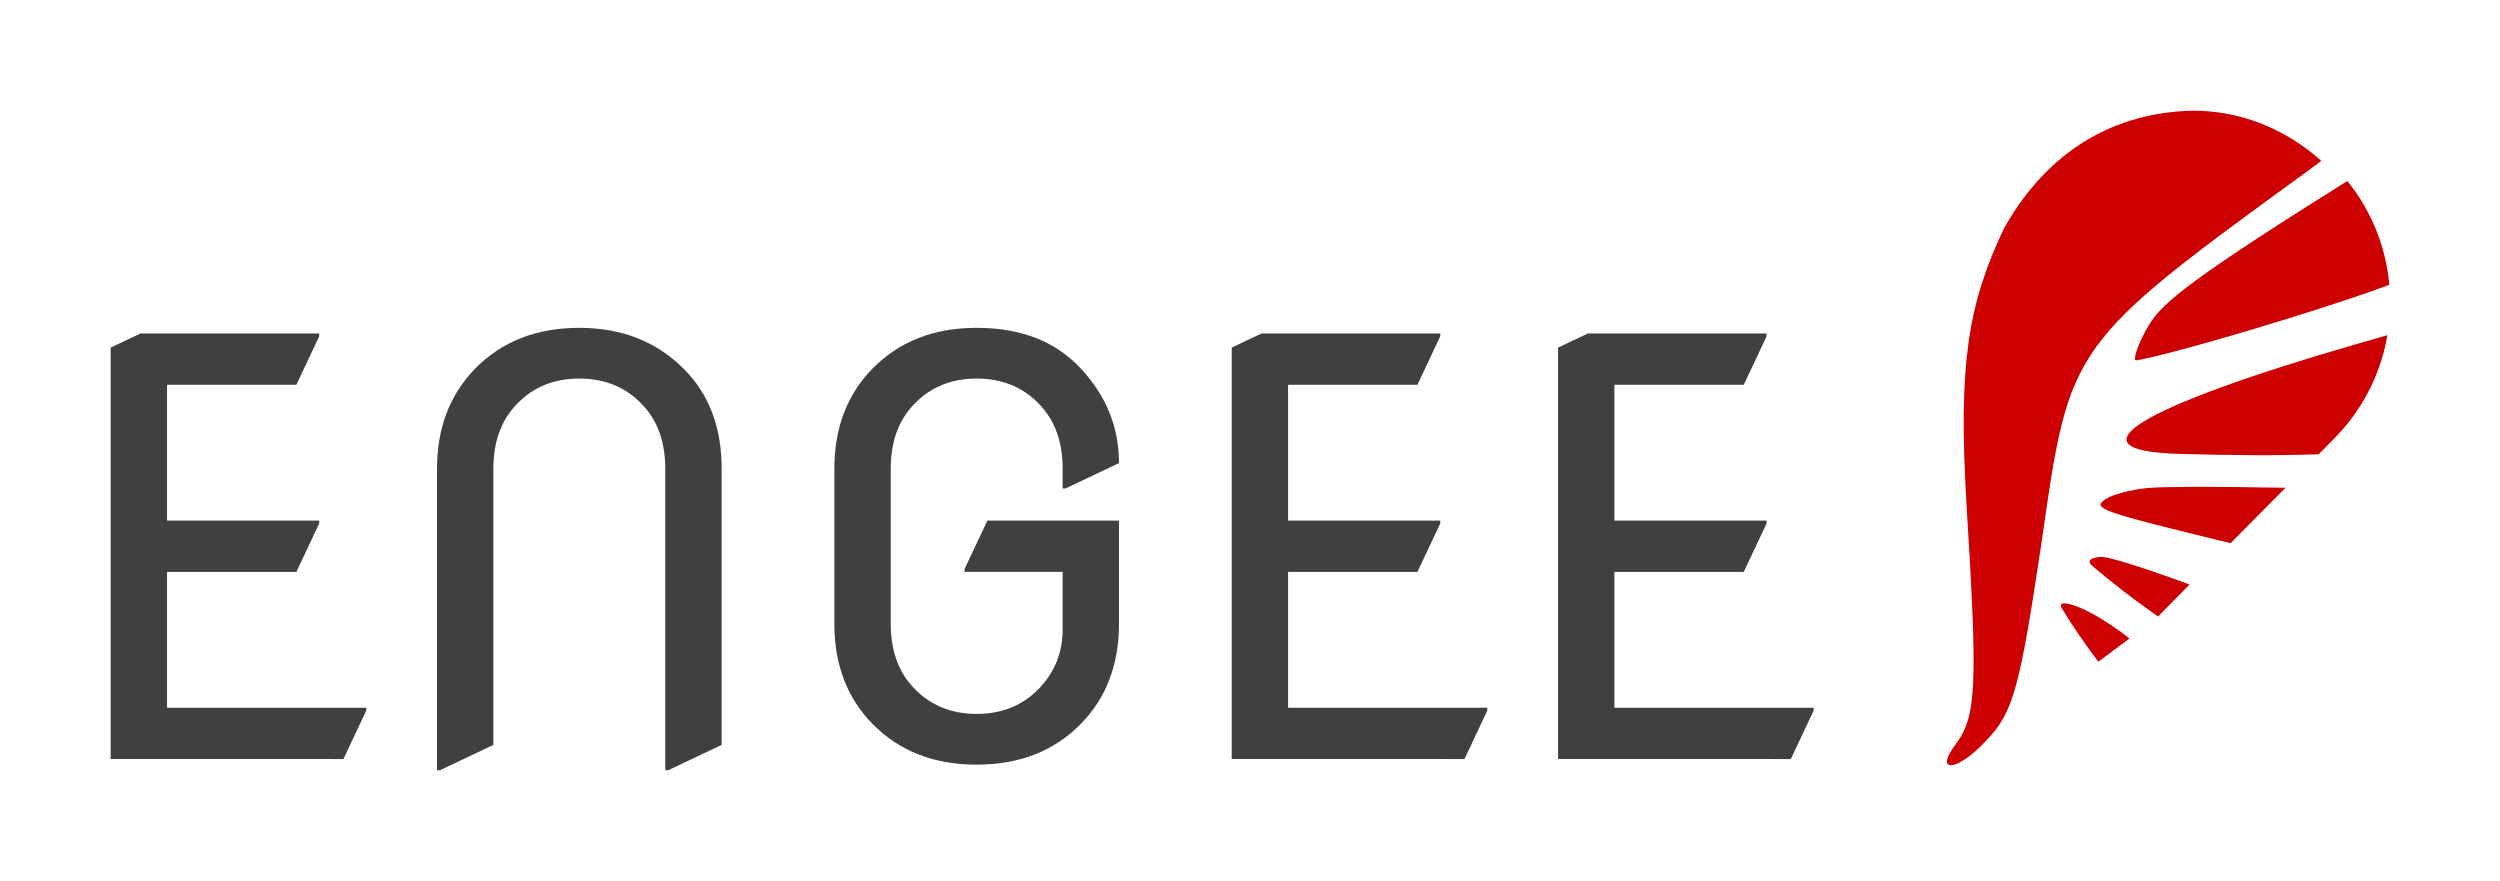
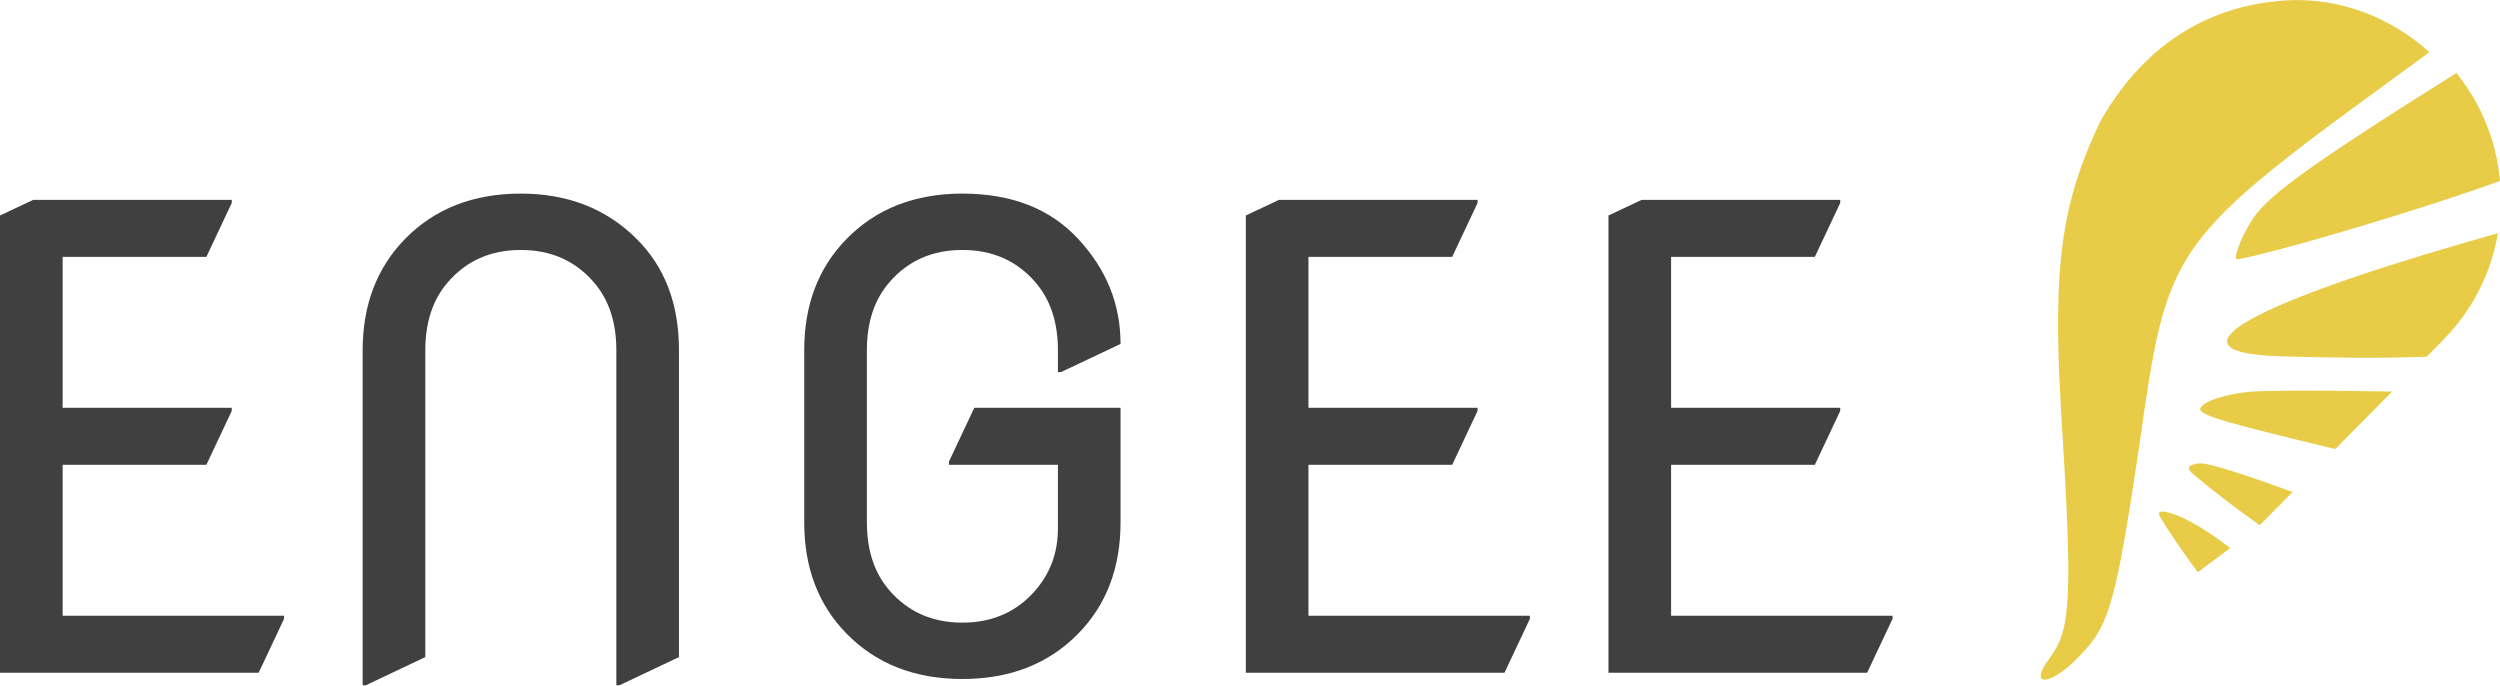
- <svg xmlns="http://www.w3.org/2000/svg" width="225.899" height="79.602" viewBox="0 0 225.899 79.602" fill="none" version="1.1" id="svg3923">
+ <svg xmlns="http://www.w3.org/2000/svg" width="218.892" height="60" viewBox="0 0 218.892 60" fill="none" version="1.1" id="svg3923">
  <defs id="defs3927" />
-   <path d="M 10,68.583 V 31.406 l 2.699,-1.273 h 16.144 v 0.255 l -2.063,4.38 H 15.093 v 12.274 h 13.751 v 0.255 l -2.063,4.38 H 15.093 v 12.274 h 18.003 v 0.255 l -2.063,4.38 z m 29.488,1.019 V 42.355 c 0,-3.667 1.146,-6.68 3.438,-9.04 2.411,-2.462 5.551,-3.692 9.422,-3.692 3.82,0 6.96,1.231 9.422,3.692 2.292,2.275 3.438,5.288 3.438,9.04 v 24.955 l -4.838,2.292 H 60.114 V 42.355 c 0,-2.275 -0.611,-4.117 -1.833,-5.526 -1.511,-1.749 -3.489,-2.623 -5.933,-2.623 -2.445,0 -4.422,0.874 -5.933,2.623 -1.222,1.409 -1.833,3.251 -1.833,5.526 v 24.955 l -4.838,2.292 z M 101.111,47.041 v 9.32 c 0,3.684 -1.146,6.697 -3.438,9.04 -2.411,2.462 -5.551,3.692 -9.422,3.692 -3.871,0 -7.011,-1.231 -9.422,-3.692 C 76.538,63.058 75.392,60.044 75.392,56.361 V 42.355 c 0,-3.684 1.146,-6.697 3.438,-9.04 2.411,-2.462 5.551,-3.692 9.422,-3.692 4.006,0 7.147,1.231 9.422,3.692 2.292,2.462 3.438,5.305 3.438,8.531 l -4.838,2.292 h -0.255 v -1.783 c 0,-2.275 -0.611,-4.117 -1.833,-5.526 -1.511,-1.749 -3.489,-2.623 -5.933,-2.623 -2.445,0 -4.422,0.874 -5.933,2.623 -1.222,1.409 -1.833,3.251 -1.833,5.526 v 14.005 c 0,2.275 0.611,4.117 1.833,5.526 1.511,1.749 3.489,2.623 5.933,2.623 2.445,0 4.422,-0.874 5.933,-2.623 1.222,-1.409 1.833,-3.081 1.833,-5.017 v -5.195 h -8.862 v -0.255 l 2.063,-4.38 z m 10.186,21.543 V 31.406 l 2.699,-1.273 h 16.144 v 0.255 l -2.062,4.38 h -11.688 v 12.274 h 13.75 v 0.255 l -2.062,4.38 h -11.688 v 12.274 h 18.003 v 0.255 l -2.062,4.38 z m 29.487,0 V 31.406 l 2.699,-1.273 h 16.145 v 0.255 l -2.063,4.38 h -11.688 v 12.274 h 13.751 v 0.255 l -2.063,4.38 h -11.688 v 12.274 h 18.004 v 0.255 l -2.063,4.38 z" fill="#0055B3" id="path3921" style="fill:#404040;stroke-width:1.043" />
-   <g id="g3678" transform="matrix(0.1865845,0,0,0.1865845,284.0481,-39.2747)">
-     <path id="path2373" style="fill:#cc0000;fill-opacity:1;fill-rule:nonzero;stroke:none;stroke-width:0.059" d="m -505.238,480.182 c -5.001,0.47 -6.542,1.979 -3.787,4.447 9.683,8.274 20.719,16.695 31.734,24.416 l 15.33,-15.477 c -21.343,-7.824 -39.539,-13.738 -43.277,-13.387 z" />
-     <path id="path2373-2" style="fill:#cc0000;fill-opacity:1;fill-rule:nonzero;stroke:none;stroke-width:0.048" d="m -519.205,503.28 c -4.271,-1.195 -6.056,-0.654 -4.642,1.822 5.109,8.435 11.279,17.376 17.672,25.844 l 15.094,-11.224 c -14.844,-11.651 -24.932,-15.549 -28.124,-16.443 z" />
-     <path id="path2375" style="fill:#cc0000;fill-opacity:1;fill-rule:nonzero;stroke:none;stroke-width:0.059" d="m -461.045,446.277 c -9.992,0.038 -17.592,0.208 -21.193,0.547 -8.11,0.762 -17.354,3.215 -20.584,5.498 -6.187,4.373 -3.682,5.616 60.703,21.217 l 26.574,-26.828 c -16.782,-0.297 -33.046,-0.482 -45.5,-0.434 z" />
-     <path id="path2377" style="fill:#cc0000;fill-opacity:1;fill-rule:nonzero;stroke:none;stroke-width:0.059" d="m -366.197,372.82 c -4.961,1.43 -9.684,2.764 -14.762,4.25 -106.433,30.781 -140.176,51.691 -86.252,53.213 26.06,0.792 48.43,0.901 67.768,0.176 l 7.883,-7.959 -0.01,-0.019 c 9.369,-9.542 16.717,-21.122 21.318,-34.047 1.783,-5.017 3.14,-10.238 4.055,-15.613 z" />
-     <path id="path2379" style="fill:#cc0000;fill-opacity:1;fill-rule:nonzero;stroke:none;stroke-width:0.059" d="m -385.584,298.133 c -72.382,45.408 -89.851,58.683 -96.244,70.062 -4.718,7.848 -7.356,15.501 -6.402,16.719 1.328,0.746 35.324,-8.11 75.273,-20.576 18.707,-5.813 34.321,-10.988 47.711,-15.883 -1.705,-18.995 -9.054,-36.353 -20.338,-50.322 z" />
-     <path id="path2381" style="fill:#cc0000;fill-opacity:1;fill-rule:nonzero;stroke:none;stroke-width:0.066" d="m -460.353,264.088 c -42.865,0.975 -72.99,23.796 -91.623,57.245 -17.48,36.955 -21.978,66.014 -18.097,132.39 5.559,89.462 4.975,103.682 -5.272,117.356 -10.657,14.222 1.145,13.033 14.934,-2.01 13.013,-13.447 16.13,-24.885 26.81,-96.257 13.605,-95.436 13.151,-95.391 129.357,-179.911 2.219,-1.616 3.92,-2.925 6.062,-4.494 -16.919,-15.185 -38.585,-24.319 -62.171,-24.319 z" />
+   <path d="m 0,58.903 v -40.034 l 2.907,-1.371 h 17.385 v 0.274 l -2.221,4.716 H 5.484 v 13.217 h 14.807 v 0.274 l -2.221,4.716 H 5.484 v 13.217 h 19.386 v 0.274 l -2.221,4.716 z m 31.753,1.097 V 30.66 c 0,-3.949 1.234,-7.193 3.702,-9.734 2.596,-2.651 5.978,-3.976 10.146,-3.976 4.113,0 7.495,1.325 10.146,3.976 2.468,2.45 3.702,5.694 3.702,9.734 V 57.532 l -5.21,2.468 h -0.274 V 30.66 c 0,-2.45 -0.658,-4.433 -1.974,-5.95 -1.627,-1.883 -3.757,-2.824 -6.389,-2.824 -2.632,0 -4.762,0.941 -6.389,2.824 -1.316,1.517 -1.974,3.501 -1.974,5.95 V 57.532 l -5.21,2.468 z M 98.111,35.705 V 45.741 c 0,3.967 -1.234,7.212 -3.702,9.734 -2.596,2.651 -5.978,3.976 -10.146,3.976 -4.168,0 -7.55,-1.325 -10.146,-3.976 -2.468,-2.523 -3.702,-5.767 -3.702,-9.734 V 30.66 c 0,-3.967 1.234,-7.212 3.702,-9.734 2.596,-2.651 5.978,-3.976 10.146,-3.976 4.314,0 7.696,1.325 10.146,3.976 2.468,2.651 3.702,5.713 3.702,9.186 L 92.901,32.579 h -0.274 v -1.919 c 0,-2.45 -0.658,-4.433 -1.974,-5.95 -1.627,-1.883 -3.757,-2.824 -6.389,-2.824 -2.632,0 -4.762,0.941 -6.389,2.824 -1.316,1.517 -1.974,3.501 -1.974,5.95 V 45.741 c 0,2.45 0.658,4.433 1.974,5.95 1.627,1.883 3.757,2.824 6.389,2.824 2.632,0 4.762,-0.942 6.389,-2.824 1.316,-1.517 1.974,-3.318 1.974,-5.402 v -5.594 h -9.542 v -0.274 l 2.221,-4.716 z m 10.968,23.198 v -40.034 l 2.907,-1.371 h 17.384 v 0.274 l -2.22,4.716 h -12.586 v 13.217 h 14.806 v 0.274 l -2.22,4.716 h -12.586 v 13.217 h 19.386 v 0.274 l -2.22,4.716 z m 31.753,0 v -40.034 l 2.907,-1.371 h 17.385 v 0.274 l -2.222,4.716 h -12.586 v 13.217 h 14.808 v 0.274 l -2.222,4.716 h -12.586 v 13.217 h 19.387 v 0.274 l -2.222,4.716 z" fill="#0055B3" id="path3921" style="fill:#404040;stroke-width:1.123" />
+   <g id="g3678" transform="matrix(0.1877292,0,0,0.1877292,287.459,-49.57702)" style="fill:#e8cc48;fill-opacity:1">
+     <path id="path2373" style="fill:#e8cc48;fill-opacity:1;fill-rule:nonzero;stroke:none;stroke-width:0.059" d="m -505.238,480.182 c -5.001,0.47 -6.542,1.979 -3.787,4.447 9.683,8.274 20.719,16.695 31.734,24.416 l 15.33,-15.477 c -21.343,-7.824 -39.539,-13.738 -43.277,-13.387 z" />
+     <path id="path2373-2" style="fill:#e8cc48;fill-opacity:1;fill-rule:nonzero;stroke:none;stroke-width:0.048" d="m -519.205,503.28 c -4.271,-1.195 -6.056,-0.654 -4.642,1.822 5.109,8.435 11.279,17.376 17.672,25.844 l 15.094,-11.224 c -14.844,-11.651 -24.932,-15.549 -28.124,-16.443 z" />
+     <path id="path2375" style="fill:#e8cc48;fill-opacity:1;fill-rule:nonzero;stroke:none;stroke-width:0.059" d="m -461.045,446.277 c -9.992,0.038 -17.592,0.208 -21.193,0.547 -8.11,0.762 -17.354,3.215 -20.584,5.498 -6.187,4.373 -3.682,5.616 60.703,21.217 l 26.574,-26.828 c -16.782,-0.297 -33.046,-0.482 -45.5,-0.434 z" />
+     <path id="path2377" style="fill:#e8cc48;fill-opacity:1;fill-rule:nonzero;stroke:none;stroke-width:0.059" d="m -366.197,372.82 c -4.961,1.43 -9.684,2.764 -14.762,4.25 -106.433,30.781 -140.176,51.691 -86.252,53.213 26.06,0.792 48.43,0.901 67.768,0.176 l 7.883,-7.959 -0.01,-0.019 c 9.369,-9.542 16.717,-21.122 21.318,-34.047 1.783,-5.017 3.14,-10.238 4.055,-15.613 z" />
+     <path id="path2379" style="fill:#e8cc48;fill-opacity:1;fill-rule:nonzero;stroke:none;stroke-width:0.059" d="m -385.584,298.133 c -72.382,45.408 -89.851,58.683 -96.244,70.062 -4.718,7.848 -7.356,15.501 -6.402,16.719 1.328,0.746 35.324,-8.11 75.273,-20.576 18.707,-5.813 34.321,-10.988 47.711,-15.883 -1.705,-18.995 -9.054,-36.353 -20.338,-50.322 z" />
+     <path id="path2381" style="fill:#e8cc48;fill-opacity:1;fill-rule:nonzero;stroke:none;stroke-width:0.066" d="m -460.353,264.088 c -42.865,0.975 -72.99,23.796 -91.623,57.245 -17.48,36.955 -21.978,66.014 -18.097,132.39 5.559,89.462 4.975,103.682 -5.272,117.356 -10.657,14.222 1.145,13.033 14.934,-2.01 13.013,-13.447 16.13,-24.885 26.81,-96.257 13.605,-95.436 13.151,-95.391 129.357,-179.911 2.219,-1.616 3.92,-2.925 6.062,-4.494 -16.919,-15.185 -38.585,-24.319 -62.171,-24.319 z" />
  </g>
</svg>
